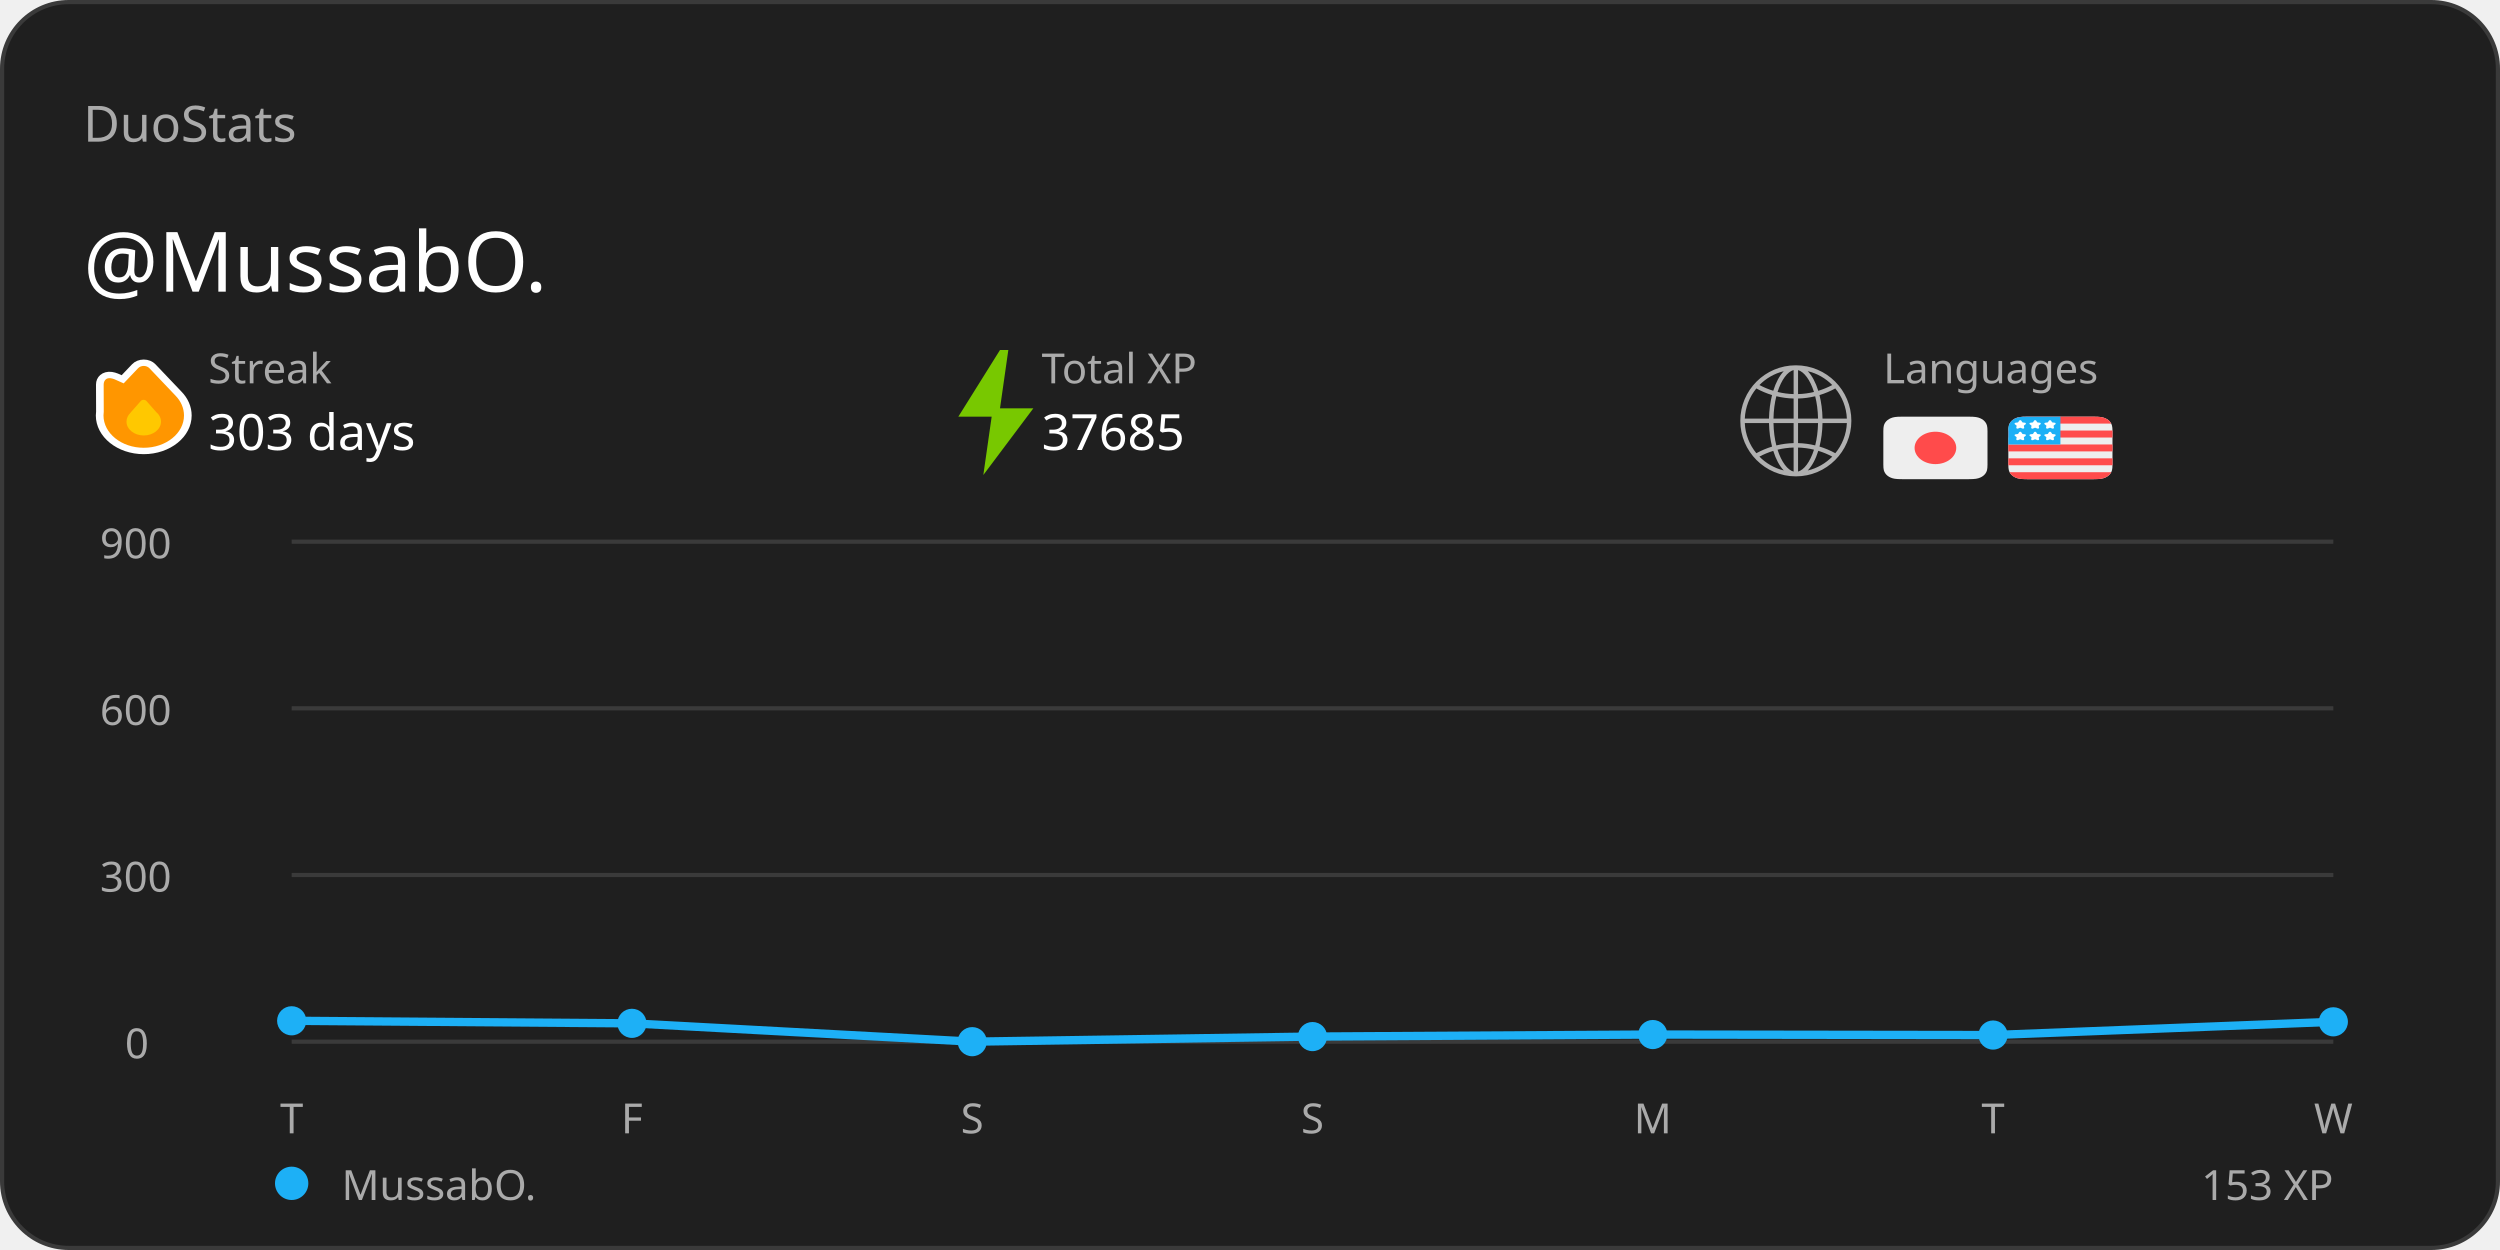
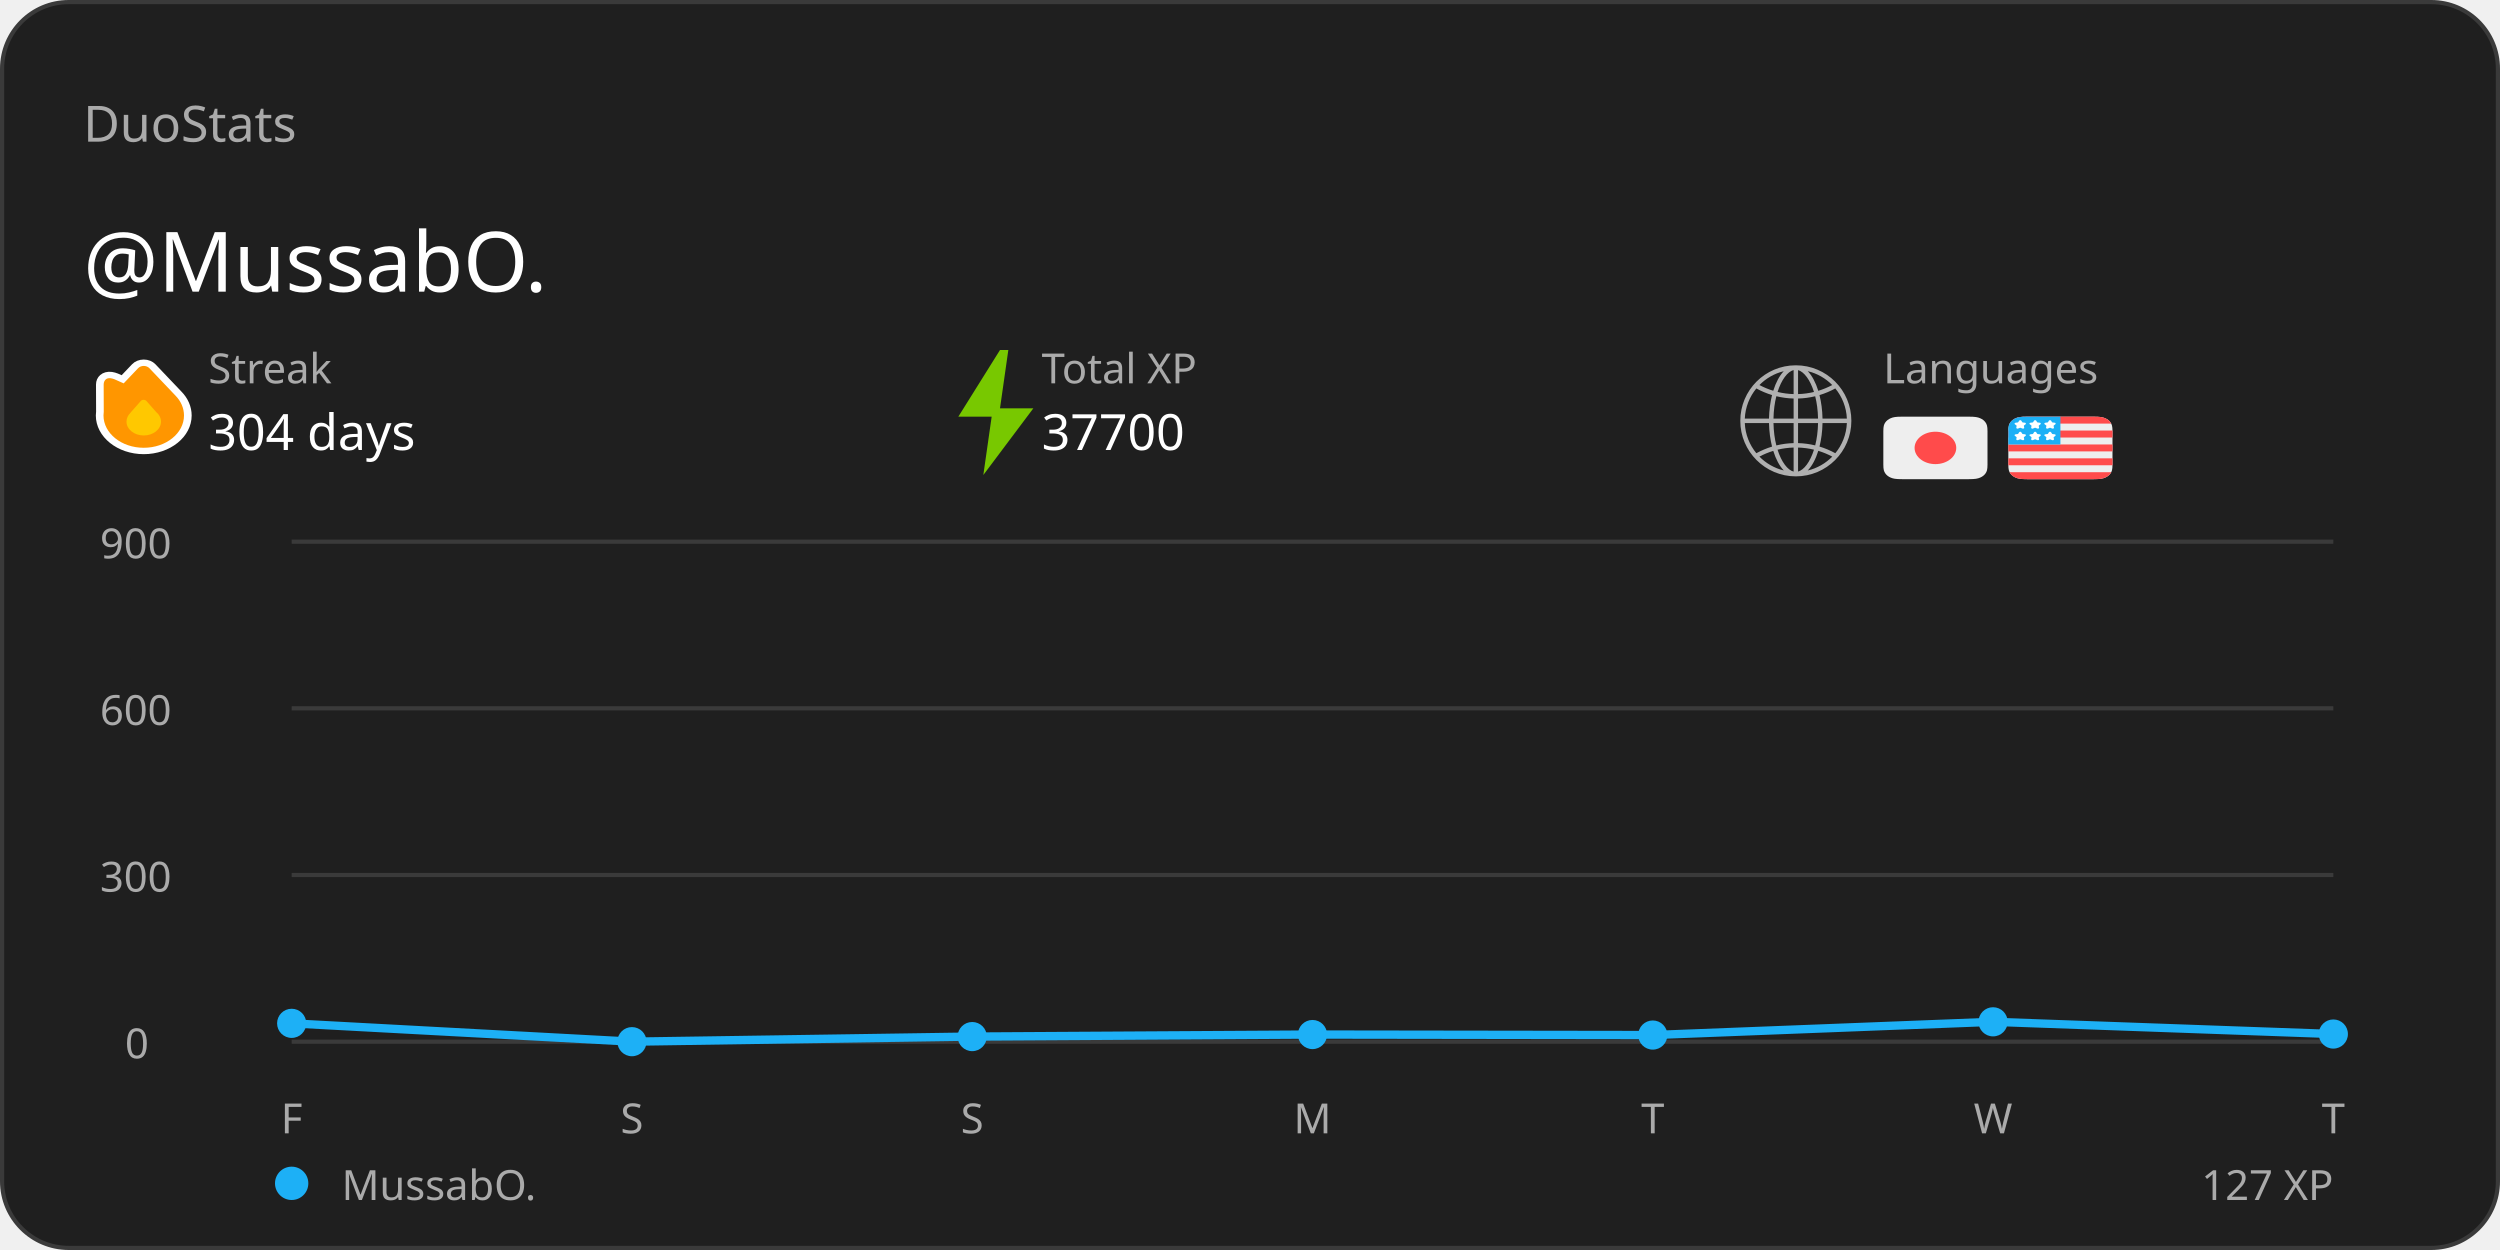
<svg xmlns="http://www.w3.org/2000/svg" width="600" height="300" viewBox="0 0 600 300">
  <rect x="0.5" y="0.5" width="599" height="299" rx="16" fill="#1F1F1F" stroke="#3A3A3A" />
  <text x="20" y="34" fill="#AAAAAA" font-size="12" font-family="DIN Round Pro, system-ui, sans-serif">DuoStats</text>
  <text x="20" y="70" fill="#FFFFFF" font-size="20" font-family="DIN Round Pro, system-ui, sans-serif">@MussabO.</text>
  <g transform="translate(23, 86) scale(0.92, 0.7666667)">
    <g id="Page-1" stroke="none" stroke-width="1" fill="none" fill-rule="evenodd">
      <g id="streak" transform="translate(1, 1)" fill-rule="nonzero">
        <g id="Group" fill="#FF9600" stroke="#FFFFFF" stroke-width="2">
          <path d="M0.068,15.675 L0.044,7.216 C0.039,5.334 1.25,3.942 3.056,4.246 C3.413,4.306 3.998,4.491 4.306,4.656 L5.997,5.561 L9.247,1.464 C9.793,0.776 10.622,0.376 11.5,0.376 C12.378,0.376 13.207,0.776 13.753,1.464 L20.523,10 C22.123,11.939 22.999,14.375 23,16.889 C23,23.034 17.843,28 11.5,28 C5.157,28 0,23.034 0,16.889 C0,16.481 0.023,16.076 0.068,15.675 Z" id="Path" />
        </g>
        <g id="Group" transform="translate(7, 11)" fill="#FFC800">
          <path d="M1.012,5.077 C1.026,5.04 1.046,5.005 1.069,4.973 L3.719,1.364 C3.893,1.127 4.17,0.987 4.464,0.987 C4.758,0.987 5.035,1.127 5.209,1.364 L7.732,4.8 C8.541,5.595 8.998,6.681 9,7.815 C9,10.208 6.985,12.148 4.5,12.148 C2.015,12.148 0,10.208 0,7.815 C0,6.776 0.38,5.823 1.012,5.077 L1.012,5.077 Z" id="Path" />
        </g>
      </g>
    </g>
  </g>
  <text x="50" y="92" fill="#AAAAAA" font-size="10" font-family="DIN Round Pro, system-ui, sans-serif">Streak</text>
-   <text x="50" y="108" fill="#FFFFFF" font-size="12" font-family="DIN Round Pro, system-ui, sans-serif">303 days</text>
+   <text x="50" y="108" fill="#FFFFFF" font-size="12" font-family="DIN Round Pro, system-ui, sans-serif">304 days</text>
  <path d="M240 84 230 100h8l-2 14 12-16h-8l2-14z" fill="#78C800" />
  <text x="250" y="92" fill="#AAAAAA" font-size="10" font-family="DIN Round Pro, system-ui, sans-serif">Total XP</text>
-   <text x="250" y="108" fill="#FFFFFF" font-size="12" font-family="DIN Round Pro, system-ui, sans-serif">37685</text>
+   <text x="250" y="108" fill="#FFFFFF" font-size="12" font-family="DIN Round Pro, system-ui, sans-serif">37700</text>
  <g transform="translate(415, 85) scale(1.0, 1.0)">
    <g id="SVGRepo_bgCarrier" stroke-width="0" />
    <g id="SVGRepo_tracerCarrier" stroke-linecap="round" stroke-linejoin="round" />
    <g id="SVGRepo_iconCarrier">
      <g id="icomoon-ignore"> </g>
      <path d="M16 2.672c-0.004 0-0.007 0-0.011 0-0.002 0-0.003 0-0.005 0-0.005 0-0.010 0.001-0.016 0.001-7.347 0.017-13.296 5.977-13.296 13.327 0 7.348 5.949 13.309 13.296 13.327 0.005 0 0.010 0.001 0.016 0.001 0.002 0 0.004 0 0.005 0 0.004 0 0.008 0 0.011 0 7.36 0 13.328-5.968 13.328-13.328s-5.968-13.328-13.328-13.328zM16.533 10.648c1.413-0.039 2.788-0.225 4.112-0.548 0.399 1.571 0.647 3.382 0.686 5.367h-4.798v-4.819zM16.533 9.582v-5.759c1.437 0.398 2.893 2.314 3.821 5.252-1.231 0.297-2.509 0.47-3.821 0.507zM15.467 3.81v5.772c-1.323-0.037-2.611-0.213-3.852-0.515 0.936-2.956 2.405-4.879 3.852-5.256zM15.467 10.647v4.82h-4.831c0.039-1.988 0.287-3.801 0.687-5.373 1.334 0.326 2.72 0.515 4.144 0.553zM9.563 15.467h-5.811c0.118-2.741 1.139-5.252 2.773-7.241 1.187 0.654 2.446 1.189 3.766 1.589-0.431 1.7-0.689 3.617-0.728 5.652zM9.563 16.533c0.039 2.034 0.297 3.951 0.728 5.651-1.319 0.401-2.579 0.936-3.766 1.59-1.635-1.989-2.656-4.5-2.773-7.241h5.811zM10.636 16.533h4.831v4.814c-1.424 0.038-2.81 0.228-4.145 0.555-0.399-1.571-0.647-3.383-0.686-5.369zM15.467 22.412v5.778c-1.448-0.378-2.919-2.303-3.854-5.263 1.241-0.302 2.53-0.478 3.854-0.515zM16.533 28.178v-5.765c1.313 0.038 2.591 0.211 3.822 0.508-0.928 2.941-2.384 4.86-3.822 5.257zM16.533 21.347v-4.814h4.798c-0.039 1.983-0.286 3.791-0.684 5.361-1.325-0.323-2.7-0.51-4.113-0.548zM22.404 16.533h5.845c-0.118 2.741-1.138 5.251-2.773 7.24-1.197-0.658-2.467-1.197-3.797-1.599 0.43-1.698 0.687-3.611 0.726-5.64zM22.404 15.467c-0.039-2.033-0.297-3.946-0.727-5.646 1.33-0.402 2.599-0.94 3.795-1.598 1.636 1.989 2.658 4.501 2.776 7.244h-5.845zM24.738 7.409c-1.061 0.564-2.18 1.031-3.35 1.385-0.623-2.005-1.498-3.642-2.533-4.717 2.27 0.545 4.297 1.719 5.883 3.332zM13.103 4.087c-1.029 1.073-1.9 2.702-2.521 4.697-1.158-0.353-2.268-0.815-3.319-1.375 1.575-1.602 3.587-2.774 5.84-3.322zM7.259 24.587c1.052-0.561 2.163-1.024 3.322-1.377 0.621 1.997 1.492 3.629 2.522 4.702-2.255-0.549-4.268-1.721-5.844-3.326zM18.855 27.922c1.036-1.075 1.911-2.712 2.535-4.721 1.17 0.355 2.29 0.82 3.351 1.387-1.586 1.614-3.614 2.791-5.886 3.334z" fill="#b0b0b0"> </path>
    </g>
  </g>
  <text x="452" y="92" fill="#AAAAAA" font-size="10" font-family="DIN Round Pro, system-ui, sans-serif">Languages</text>
  <g transform="translate(452, 100) scale(0.3571429, 0.2777778)">
    <g clip-path="url(#clip0_129_1008)">
      <path fill-rule="evenodd" clip-rule="evenodd" d="M12.563 0H57.437C61.805 0 63.389 0.455 64.987 1.309C66.584 2.163 67.837 3.416 68.691 5.013C69.545 6.61 70 8.195 70 12.563V41.437C70 45.805 69.545 47.389 68.691 48.986C67.837 50.584 66.584 51.837 64.987 52.691C63.389 53.545 61.805 54 57.437 54H12.563C8.195 54 6.61 53.545 5.013 52.691C3.416 51.837 2.163 50.584 1.309 48.986C0.455 47.389 0 45.805 0 41.437V12.563C0 8.195 0.455 6.61 1.309 5.013C2.163 3.416 3.416 2.163 5.013 1.309C6.61 0.455 8.195 0 12.563 0Z" fill="#EEEEEE" />
      <path d="M35 41C42.732 41 49 34.732 49 27C49 19.268 42.732 13 35 13C27.268 13 21 19.268 21 27C21 34.732 27.268 41 35 41Z" fill="#FF4B4B" />
    </g>
    <defs>
      <clipPath id="clip0_129_1008">
        <rect width="70" height="54" fill="white" />
      </clipPath>
    </defs>
  </g>
  <g transform="translate(482, 100) scale(0.3571429, 0.2777778)">
    <g clip-path="url(#clip0_129_593)">
      <path fill-rule="evenodd" clip-rule="evenodd" d="M12.563 0H57.437C61.805 0 63.389 0.455 64.987 1.309C66.584 2.163 67.837 3.416 68.691 5.013C69.545 6.61 70 8.195 70 12.563V41.437C70 45.805 69.545 47.389 68.691 48.986C67.837 50.584 66.584 51.837 64.987 52.691C63.389 53.545 61.805 54 57.437 54H12.563C8.195 54 6.61 53.545 5.013 52.691C3.416 51.837 2.163 50.584 1.309 48.986C0.455 47.389 0 45.805 0 41.437V12.563C0 8.195 0.455 6.61 1.309 5.013C2.163 3.416 3.416 2.163 5.013 1.309C6.61 0.455 8.195 0 12.563 0Z" fill="#EEEEEE" />
      <path fill-rule="evenodd" clip-rule="evenodd" d="M12.563 0H57.437C61.805 0 63.389 0.455 64.987 1.309C66.584 2.163 67.837 3.416 68.691 5.013C68.863 5.335 69.019 5.656 69.158 6H0.842C0.981 5.656 1.137 5.335 1.309 5.013C2.163 3.416 3.416 2.163 5.013 1.309C6.61 0.455 8.195 0 12.563 0Z" fill="#FF4B4B" />
      <path fill-rule="evenodd" clip-rule="evenodd" d="M69.997 12C69.999 12.182 70 12.37 70 12.563V18H0V12.563C0 12.37 0.001 12.182 0.003 12H69.997Z" fill="#FF4B4B" />
      <path fill-rule="evenodd" clip-rule="evenodd" d="M70 24V30H0V24H70Z" fill="#FF4B4B" />
      <path fill-rule="evenodd" clip-rule="evenodd" d="M70 41.437C70 41.63 69.999 41.818 69.997 42H0.003C0.001 41.818 0 41.63 0 41.437V36H70V41.437Z" fill="#FF4B4B" />
      <path fill-rule="evenodd" clip-rule="evenodd" d="M69.158 48C69.019 48.344 68.863 48.665 68.691 48.986C67.837 50.584 66.584 51.837 64.987 52.691C63.389 53.545 61.805 54 57.437 54H12.563C8.195 54 6.61 53.545 5.013 52.691C3.416 51.837 2.163 50.584 1.309 48.986C1.137 48.665 0.981 48.344 0.842 48H69.158Z" fill="#FF4B4B" />
      <path fill-rule="evenodd" clip-rule="evenodd" d="M12.563 0H35V24H0V12.563C0 8.195 0.455 6.61 1.309 5.013C2.163 3.416 3.416 2.163 5.013 1.309C6.61 0.455 8.195 0 12.563 0Z" fill="#1CB0F6" />
      <path d="M27.806 9.602L26.531 10.273C26.13 10.483 25.635 10.329 25.424 9.929C25.341 9.769 25.312 9.586 25.342 9.409L25.586 7.988C25.609 7.853 25.564 7.715 25.466 7.62L24.434 6.614C24.11 6.298 24.103 5.779 24.419 5.455C24.545 5.326 24.71 5.242 24.888 5.216L26.314 5.009C26.45 4.989 26.567 4.904 26.628 4.781L27.266 3.489C27.466 3.083 27.957 2.916 28.363 3.117C28.525 3.196 28.655 3.327 28.735 3.489L29.373 4.781C29.434 4.904 29.551 4.989 29.687 5.009L31.113 5.216C31.561 5.281 31.871 5.697 31.806 6.145C31.78 6.323 31.696 6.488 31.567 6.614L30.535 7.62C30.437 7.715 30.392 7.853 30.415 7.988L30.659 9.409C30.735 9.855 30.436 10.278 29.99 10.355C29.812 10.385 29.629 10.356 29.47 10.273L28.194 9.602C28.073 9.538 27.928 9.538 27.806 9.602Z" fill="white" />
      <path d="M27.806 19.602L26.531 20.273C26.13 20.483 25.635 20.329 25.424 19.929C25.341 19.769 25.312 19.587 25.342 19.409L25.586 17.988C25.609 17.853 25.564 17.715 25.466 17.62L24.434 16.614C24.11 16.298 24.103 15.779 24.419 15.455C24.545 15.326 24.71 15.242 24.888 15.216L26.314 15.009C26.45 14.989 26.567 14.904 26.628 14.781L27.266 13.489C27.466 13.083 27.957 12.916 28.363 13.117C28.525 13.196 28.655 13.327 28.735 13.489L29.373 14.781C29.434 14.904 29.551 14.989 29.687 15.009L31.113 15.216C31.561 15.281 31.871 15.697 31.806 16.145C31.78 16.323 31.696 16.488 31.567 16.614L30.535 17.62C30.437 17.715 30.392 17.853 30.415 17.988L30.659 19.409C30.735 19.855 30.436 20.278 29.99 20.355C29.812 20.385 29.629 20.356 29.47 20.273L28.194 19.602C28.073 19.538 27.928 19.538 27.806 19.602Z" fill="white" />
      <path d="M17.806 9.602L16.531 10.273C16.13 10.483 15.635 10.329 15.425 9.929C15.341 9.769 15.312 9.586 15.342 9.409L15.586 7.988C15.609 7.853 15.564 7.715 15.466 7.62L14.434 6.614C14.11 6.298 14.103 5.779 14.419 5.455C14.545 5.326 14.71 5.242 14.888 5.216L16.314 5.009C16.45 4.989 16.567 4.904 16.628 4.781L17.266 3.489C17.466 3.083 17.957 2.916 18.363 3.117C18.525 3.196 18.655 3.327 18.735 3.489L19.373 4.781C19.434 4.904 19.551 4.989 19.687 5.009L21.113 5.216C21.561 5.281 21.871 5.697 21.806 6.145C21.78 6.323 21.696 6.488 21.567 6.614L20.535 7.62C20.437 7.715 20.392 7.853 20.415 7.988L20.659 9.409C20.735 9.855 20.436 10.278 19.99 10.355C19.812 10.385 19.629 10.356 19.47 10.273L18.194 9.602C18.073 9.538 17.928 9.538 17.806 9.602Z" fill="white" />
      <path d="M17.806 19.602L16.531 20.273C16.13 20.483 15.635 20.329 15.425 19.929C15.341 19.769 15.312 19.587 15.342 19.409L15.586 17.988C15.609 17.853 15.564 17.715 15.466 17.62L14.434 16.614C14.11 16.298 14.103 15.779 14.419 15.455C14.545 15.326 14.71 15.242 14.888 15.216L16.314 15.009C16.45 14.989 16.567 14.904 16.628 14.781L17.266 13.489C17.466 13.083 17.957 12.916 18.363 13.117C18.525 13.196 18.655 13.327 18.735 13.489L19.373 14.781C19.434 14.904 19.551 14.989 19.687 15.009L21.113 15.216C21.561 15.281 21.871 15.697 21.806 16.145C21.78 16.323 21.696 16.488 21.567 16.614L20.535 17.62C20.437 17.715 20.392 17.853 20.415 17.988L20.659 19.409C20.735 19.855 20.436 20.278 19.99 20.355C19.812 20.385 19.629 20.356 19.47 20.273L18.194 19.602C18.073 19.538 17.928 19.538 17.806 19.602Z" fill="white" />
      <path d="M7.807 9.602L6.531 10.273C6.13 10.483 5.635 10.329 5.424 9.929C5.341 9.769 5.312 9.586 5.342 9.409L5.586 7.988C5.609 7.853 5.564 7.715 5.466 7.62L4.434 6.614C4.11 6.298 4.103 5.779 4.419 5.455C4.545 5.326 4.71 5.242 4.888 5.216L6.314 5.009C6.45 4.989 6.567 4.904 6.628 4.781L7.266 3.489C7.466 3.083 7.957 2.916 8.363 3.117C8.525 3.196 8.655 3.327 8.735 3.489L9.373 4.781C9.434 4.904 9.551 4.989 9.687 5.009L11.113 5.216C11.561 5.281 11.871 5.697 11.806 6.145C11.78 6.323 11.696 6.488 11.567 6.614L10.535 7.62C10.437 7.715 10.392 7.853 10.415 7.988L10.659 9.409C10.735 9.855 10.436 10.278 9.99 10.355C9.812 10.385 9.629 10.356 9.47 10.273L8.194 9.602C8.073 9.538 7.928 9.538 7.807 9.602Z" fill="white" />
      <path d="M7.807 19.602L6.531 20.273C6.13 20.483 5.635 20.329 5.424 19.929C5.341 19.769 5.312 19.587 5.342 19.409L5.586 17.988C5.609 17.853 5.564 17.715 5.466 17.62L4.434 16.614C4.11 16.298 4.103 15.779 4.419 15.455C4.545 15.326 4.71 15.242 4.888 15.216L6.314 15.009C6.45 14.989 6.567 14.904 6.628 14.781L7.266 13.489C7.466 13.083 7.957 12.916 8.363 13.117C8.525 13.196 8.655 13.327 8.735 13.489L9.373 14.781C9.434 14.904 9.551 14.989 9.687 15.009L11.113 15.216C11.561 15.281 11.871 15.697 11.806 16.145C11.78 16.323 11.696 16.488 11.567 16.614L10.535 17.62C10.437 17.715 10.392 17.853 10.415 17.988L10.659 19.409C10.735 19.855 10.436 20.278 9.99 20.355C9.812 20.385 9.629 20.356 9.47 20.273L8.194 19.602C8.073 19.538 7.928 19.538 7.807 19.602Z" fill="white" />
    </g>
    <defs>
      <clipPath id="clip0_129_593">
        <rect width="70" height="54" fill="white" />
      </clipPath>
    </defs>
  </g>
  <g stroke="#3A3A3A" stroke-width="1">
    <line x1="70" y1="250" x2="560" y2="250" />
    <line x1="70" y1="210" x2="560" y2="210" />
    <line x1="70" y1="170" x2="560" y2="170" />
    <line x1="70" y1="130" x2="560" y2="130" />
  </g>
  <g fill="#AAAAAA" font-size="10" font-family="DIN Round Pro, system-ui, sans-serif">
    <text x="30" y="254">0</text>
    <text x="24" y="214">300</text>
    <text x="24" y="174">600</text>
    <text x="24" y="134">900</text>
  </g>
-   <polyline points="70.0,244.989 151.667,245.6 233.333,250.0 315.0,248.778 396.667,248.289 478.333,248.411 560.0,245.233" fill="none" stroke="#1DB0F6" stroke-width="2" stroke-linecap="round" stroke-linejoin="round" />
-   <circle cx="70.0" cy="244.989" r="3.5" fill="#1DB0F6" />
-   <circle cx="151.667" cy="245.6" r="3.5" fill="#1DB0F6" />
-   <circle cx="233.333" cy="250.0" r="3.5" fill="#1DB0F6" />
-   <circle cx="315.0" cy="248.778" r="3.5" fill="#1DB0F6" />
-   <circle cx="396.667" cy="248.289" r="3.5" fill="#1DB0F6" />
-   <circle cx="478.333" cy="248.411" r="3.5" fill="#1DB0F6" />
-   <circle cx="560.0" cy="245.233" r="3.5" fill="#1DB0F6" />
-   <text x="70.0" y="272" fill="#AAAAAA" font-size="10" text-anchor="middle" font-family="DIN Round Pro, system-ui, sans-serif">T</text>
-   <text x="151.667" y="272" fill="#AAAAAA" font-size="10" text-anchor="middle" font-family="DIN Round Pro, system-ui, sans-serif">F</text>
+   <polyline points="70.0,245.6 151.667,250.0 233.333,248.778 315.0,248.289 396.667,248.411 478.333,245.233 560.0,248.167" fill="none" stroke="#1DB0F6" stroke-width="2" stroke-linecap="round" stroke-linejoin="round" />
+   <circle cx="70.0" cy="245.6" r="3.5" fill="#1DB0F6" />
+   <circle cx="151.667" cy="250.0" r="3.5" fill="#1DB0F6" />
+   <circle cx="233.333" cy="248.778" r="3.5" fill="#1DB0F6" />
+   <circle cx="315.0" cy="248.289" r="3.5" fill="#1DB0F6" />
+   <circle cx="396.667" cy="248.411" r="3.5" fill="#1DB0F6" />
+   <circle cx="478.333" cy="245.233" r="3.5" fill="#1DB0F6" />
+   <circle cx="560.0" cy="248.167" r="3.5" fill="#1DB0F6" />
+   <text x="70.0" y="272" fill="#AAAAAA" font-size="10" text-anchor="middle" font-family="DIN Round Pro, system-ui, sans-serif">F</text>
+   <text x="151.667" y="272" fill="#AAAAAA" font-size="10" text-anchor="middle" font-family="DIN Round Pro, system-ui, sans-serif">S</text>
  <text x="233.333" y="272" fill="#AAAAAA" font-size="10" text-anchor="middle" font-family="DIN Round Pro, system-ui, sans-serif">S</text>
-   <text x="315.0" y="272" fill="#AAAAAA" font-size="10" text-anchor="middle" font-family="DIN Round Pro, system-ui, sans-serif">S</text>
-   <text x="396.667" y="272" fill="#AAAAAA" font-size="10" text-anchor="middle" font-family="DIN Round Pro, system-ui, sans-serif">M</text>
-   <text x="478.333" y="272" fill="#AAAAAA" font-size="10" text-anchor="middle" font-family="DIN Round Pro, system-ui, sans-serif">T</text>
-   <text x="560.0" y="272" fill="#AAAAAA" font-size="10" text-anchor="middle" font-family="DIN Round Pro, system-ui, sans-serif">W</text>
+   <text x="315.0" y="272" fill="#AAAAAA" font-size="10" text-anchor="middle" font-family="DIN Round Pro, system-ui, sans-serif">M</text>
+   <text x="396.667" y="272" fill="#AAAAAA" font-size="10" text-anchor="middle" font-family="DIN Round Pro, system-ui, sans-serif">T</text>
+   <text x="478.333" y="272" fill="#AAAAAA" font-size="10" text-anchor="middle" font-family="DIN Round Pro, system-ui, sans-serif">W</text>
+   <text x="560.0" y="272" fill="#AAAAAA" font-size="10" text-anchor="middle" font-family="DIN Round Pro, system-ui, sans-serif">T</text>
  <circle cx="70" cy="284" r="4" fill="#1DB0F6" />
  <text x="82" y="288" fill="#AAAAAA" font-size="10" font-family="DIN Round Pro, system-ui, sans-serif">MussabO.</text>
-   <text x="560" y="288" fill="#AAAAAA" font-size="10" text-anchor="end" font-family="DIN Round Pro, system-ui, sans-serif">153 XP</text>
+   <text x="560" y="288" fill="#AAAAAA" font-size="10" text-anchor="end" font-family="DIN Round Pro, system-ui, sans-serif">127 XP</text>
</svg>
